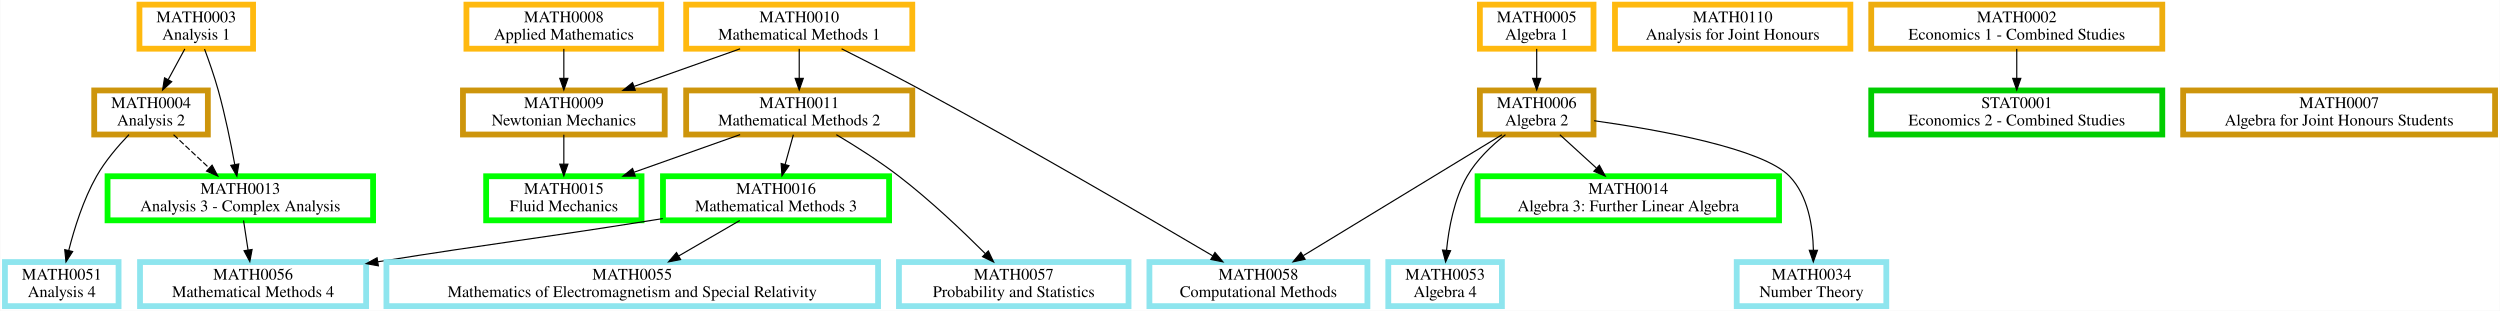
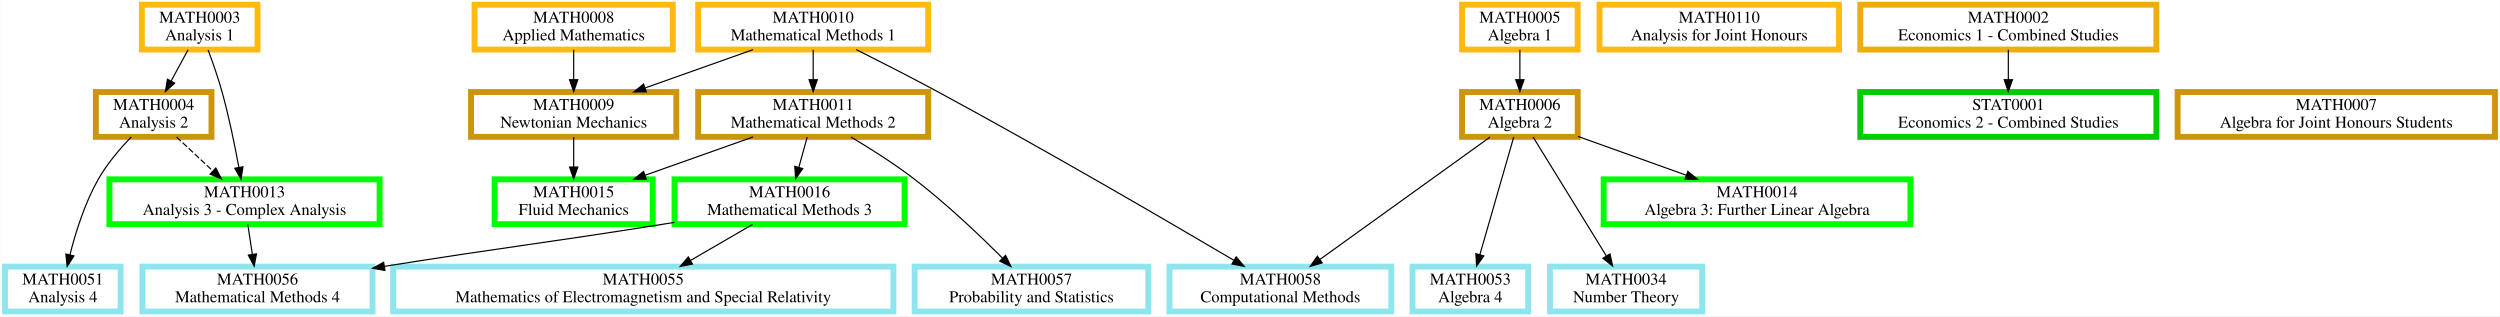
- <svg xmlns="http://www.w3.org/2000/svg" xmlns:xlink="http://www.w3.org/1999/xlink" width="2156pt" height="268pt" viewBox="0.00 0.00 2155.50 268.00">
+ <svg xmlns="http://www.w3.org/2000/svg" xmlns:xlink="http://www.w3.org/1999/xlink" width="2119pt" height="268pt" viewBox="0.00 0.00 2118.50 268.00">
  <g id="graph0" class="graph" transform="scale(1 1) rotate(0) translate(4 264)">
-     <polygon fill="white" stroke="transparent" points="-4,4 -4,-264 2151.5,-264 2151.5,4 -4,4" />
+     <polygon fill="white" stroke="transparent" points="-4,4 -4,-264 2114.5,-264 2114.5,4 -4,4" />
    <g id="node1" class="node">
      <g id="a_node1">
-         <a xlink:href="https://www.ucl.ac.uk/maths/sites/maths/files/math0008.pdf" xlink:title="Year 1, term 1">
-           <polygon fill="white" stroke="#ffb90f" stroke-width="5" points="566,-260 398,-260 398,-222 566,-222 566,-260" />
-           <text text-anchor="middle" x="482" y="-244.8" font-family="Times,serif" font-size="14.00">MATH0008</text>
-           <text text-anchor="middle" x="482" y="-229.8" font-family="Times,serif" font-size="14.00">Applied Mathematics</text>
-         </a>
-       </g>
-     </g>
-     <g id="node9" class="node">
-       <g id="a_node9">
-         <a xlink:href="https://www.ucl.ac.uk/maths/sites/maths/files/math0009.pdf" xlink:title="Year 1, term 2">
-           <polygon fill="white" stroke="#cd950c" stroke-width="5" points="569,-186 395,-186 395,-148 569,-148 569,-186" />
-           <text text-anchor="middle" x="482" y="-170.8" font-family="Times,serif" font-size="14.00">MATH0009</text>
-           <text text-anchor="middle" x="482" y="-155.8" font-family="Times,serif" font-size="14.00">Newtonian Mechanics</text>
-         </a>
-       </g>
-     </g>
-     <g id="edge3" class="edge">
-       <path fill="none" stroke="black" d="M482,-221.83C482,-214.13 482,-204.97 482,-196.42" />
-       <polygon fill="black" stroke="black" points="485.5,-196.41 482,-186.41 478.5,-196.41 485.5,-196.41" />
-     </g>
-     <g id="node2" class="node">
-       <g id="a_node2">
-         <a xlink:href="https://www.ucl.ac.uk/maths/sites/maths/files/math0005.pdf" xlink:title="Year 1, term 1">
-           <polygon fill="white" stroke="#ffb90f" stroke-width="5" points="1370,-260 1272,-260 1272,-222 1370,-222 1370,-260" />
-           <text text-anchor="middle" x="1321" y="-244.8" font-family="Times,serif" font-size="14.00">MATH0005</text>
-           <text text-anchor="middle" x="1321" y="-229.8" font-family="Times,serif" font-size="14.00">Algebra 1</text>
-         </a>
-       </g>
-     </g>
-     <g id="node7" class="node">
-       <g id="a_node7">
-         <a xlink:href="https://www.ucl.ac.uk/maths/sites/maths/files/math0006.pdf" xlink:title="Year 1, term 2">
-           <polygon fill="white" stroke="#cd950c" stroke-width="5" points="1370,-186 1272,-186 1272,-148 1370,-148 1370,-186" />
-           <text text-anchor="middle" x="1321" y="-170.8" font-family="Times,serif" font-size="14.00">MATH0006</text>
-           <text text-anchor="middle" x="1321" y="-155.8" font-family="Times,serif" font-size="14.00">Algebra 2</text>
-         </a>
-       </g>
-     </g>
-     <g id="edge1" class="edge">
-       <path fill="none" stroke="black" d="M1321,-221.83C1321,-214.13 1321,-204.97 1321,-196.42" />
-       <polygon fill="black" stroke="black" points="1324.5,-196.41 1321,-186.41 1317.5,-196.41 1324.5,-196.41" />
-     </g>
-     <g id="node3" class="node">
-       <g id="a_node3">
        <a xlink:href="https://www.ucl.ac.uk/maths/sites/maths/files/math0003.pdf" xlink:title="Year 1, term 1">
          <polygon fill="white" stroke="#ffb90f" stroke-width="5" points="214,-260 116,-260 116,-222 214,-222 214,-260" />
          <text text-anchor="middle" x="165" y="-244.8" font-family="Times,serif" font-size="14.00">MATH0003</text>
          <text text-anchor="middle" x="165" y="-229.8" font-family="Times,serif" font-size="14.00">Analysis 1</text>
        </a>
      </g>
    </g>
    <g id="node10" class="node">
      <g id="a_node10">
        <a xlink:href="https://www.ucl.ac.uk/maths/sites/maths/files/math0004.pdf" xlink:title="Year 1, term 2">
          <polygon fill="white" stroke="#cd950c" stroke-width="5" points="175,-186 77,-186 77,-148 175,-148 175,-186" />
          <text text-anchor="middle" x="126" y="-170.8" font-family="Times,serif" font-size="14.00">MATH0004</text>
          <text text-anchor="middle" x="126" y="-155.8" font-family="Times,serif" font-size="14.00">Analysis 2</text>
        </a>
      </g>
    </g>
    <g id="edge5" class="edge">
-       <path fill="none" stroke="black" d="M155.16,-221.83C150.8,-213.79 145.59,-204.17 140.78,-195.29" />
-       <polygon fill="black" stroke="black" points="143.81,-193.54 135.97,-186.41 137.66,-196.87 143.81,-193.54" />
-     </g>
-     <g id="node15" class="node">
-       <g id="a_node15">
+       <g id="a_edge5">
+         <a xlink:title="required prerequisite">
+           <path fill="none" stroke="black" d="M155.16,-221.83C150.8,-213.79 145.59,-204.17 140.78,-195.29" />
+           <polygon fill="black" stroke="black" points="143.81,-193.54 135.97,-186.41 137.66,-196.87 143.81,-193.54" />
+         </a>
+       </g>
+     </g>
+     <g id="node14" class="node">
+       <g id="a_node14">
        <a xlink:href="https://www.ucl.ac.uk/maths/sites/maths/files/math0013.pdf" xlink:title="Year 2, term 1">
          <polygon fill="white" stroke="#00ff00" stroke-width="5" points="317.5,-112 88.5,-112 88.5,-74 317.5,-74 317.5,-112" />
          <text text-anchor="middle" x="203" y="-96.8" font-family="Times,serif" font-size="14.00">MATH0013</text>
          <text text-anchor="middle" x="203" y="-81.8" font-family="Times,serif" font-size="14.00">Analysis 3 - Complex Analysis</text>
        </a>
      </g>
    </g>
-     <g id="edge10" class="edge">
-       <path fill="none" stroke="black" d="M172.13,-221.7C175.99,-211.34 180.65,-198.07 184,-186 189.88,-164.85 194.82,-140.51 198.2,-122.18" />
-       <polygon fill="black" stroke="black" points="201.68,-122.61 200,-112.15 194.79,-121.38 201.68,-122.61" />
+     <g id="edge9" class="edge">
+       <g id="a_edge9">
+         <a xlink:title="required prerequisite">
+           <path fill="none" stroke="black" d="M172.13,-221.7C175.99,-211.34 180.65,-198.07 184,-186 189.88,-164.85 194.82,-140.51 198.2,-122.18" />
+           <polygon fill="black" stroke="black" points="201.68,-122.61 200,-112.15 194.79,-121.38 201.68,-122.61" />
+         </a>
+       </g>
+     </g>
+     <g id="node2" class="node">
+       <g id="a_node2">
+         <a xlink:href="https://www.ucl.ac.uk/maths/sites/maths/files/math0008.pdf" xlink:title="Year 1, term 1">
+           <polygon fill="white" stroke="#ffb90f" stroke-width="5" points="566,-260 398,-260 398,-222 566,-222 566,-260" />
+           <text text-anchor="middle" x="482" y="-244.8" font-family="Times,serif" font-size="14.00">MATH0008</text>
+           <text text-anchor="middle" x="482" y="-229.8" font-family="Times,serif" font-size="14.00">Applied Mathematics</text>
+         </a>
+       </g>
+     </g>
+     <g id="node8" class="node">
+       <g id="a_node8">
+         <a xlink:href="https://www.ucl.ac.uk/maths/sites/maths/files/math0009.pdf" xlink:title="Year 1, term 2">
+           <polygon fill="white" stroke="#cd950c" stroke-width="5" points="569,-186 395,-186 395,-148 569,-148 569,-186" />
+           <text text-anchor="middle" x="482" y="-170.8" font-family="Times,serif" font-size="14.00">MATH0009</text>
+           <text text-anchor="middle" x="482" y="-155.8" font-family="Times,serif" font-size="14.00">Newtonian Mechanics</text>
+         </a>
+       </g>
+     </g>
+     <g id="edge2" class="edge">
+       <g id="a_edge2">
+         <a xlink:title="required prerequisite">
+           <path fill="none" stroke="black" d="M482,-221.83C482,-214.13 482,-204.97 482,-196.42" />
+           <polygon fill="black" stroke="black" points="485.5,-196.41 482,-186.41 478.5,-196.41 485.5,-196.41" />
+         </a>
+       </g>
+     </g>
+     <g id="node3" class="node">
+       <g id="a_node3">
+         <a xlink:href="https://www.ucl.ac.uk/maths/sites/maths/files/math0110_1.pdf" xlink:title="Year 1, term 1">
+           <polygon fill="white" stroke="#ffb90f" stroke-width="5" points="1554.5,-260 1351.5,-260 1351.5,-222 1554.5,-222 1554.5,-260" />
+           <text text-anchor="middle" x="1453" y="-244.8" font-family="Times,serif" font-size="14.00">MATH0110</text>
+           <text text-anchor="middle" x="1453" y="-229.8" font-family="Times,serif" font-size="14.00">Analysis for Joint Honours</text>
+         </a>
+       </g>
    </g>
    <g id="node4" class="node">
      <g id="a_node4">
-         <a xlink:href="https://www.ucl.ac.uk/maths/sites/maths/files/math0110_1.pdf" xlink:title="Year 1, term 1">
-           <polygon fill="white" stroke="#ffb90f" stroke-width="5" points="1591.5,-260 1388.5,-260 1388.5,-222 1591.5,-222 1591.5,-260" />
-           <text text-anchor="middle" x="1490" y="-244.8" font-family="Times,serif" font-size="14.00">MATH0110</text>
-           <text text-anchor="middle" x="1490" y="-229.8" font-family="Times,serif" font-size="14.00">Analysis for Joint Honours</text>
-         </a>
-       </g>
-     </g>
-     <g id="node5" class="node">
-       <g id="a_node5">
        <a xlink:href="https://www.ucl.ac.uk/maths/sites/maths/files/math0010.pdf" xlink:title="Year 1, term 1">
          <polygon fill="white" stroke="#ffb90f" stroke-width="5" points="782.5,-260 587.5,-260 587.5,-222 782.5,-222 782.5,-260" />
          <text text-anchor="middle" x="685" y="-244.8" font-family="Times,serif" font-size="14.00">MATH0010</text>
          <text text-anchor="middle" x="685" y="-229.8" font-family="Times,serif" font-size="14.00">Mathematical Methods 1</text>
        </a>
      </g>
    </g>
-     <g id="node8" class="node">
-       <g id="a_node8">
+     <g id="node7" class="node">
+       <g id="a_node7">
        <a xlink:href="https://www.ucl.ac.uk/maths/sites/maths/files/math0011_2.pdf" xlink:title="Year 1, term 2">
          <polygon fill="white" stroke="#cd950c" stroke-width="5" points="782.5,-186 587.5,-186 587.5,-148 782.5,-148 782.5,-186" />
          <text text-anchor="middle" x="685" y="-170.8" font-family="Times,serif" font-size="14.00">MATH0011</text>
          <text text-anchor="middle" x="685" y="-155.8" font-family="Times,serif" font-size="14.00">Mathematical Methods 2</text>
        </a>
      </g>
    </g>
-     <g id="edge2" class="edge">
-       <path fill="none" stroke="black" d="M685,-221.83C685,-214.13 685,-204.97 685,-196.42" />
-       <polygon fill="black" stroke="black" points="688.5,-196.41 685,-186.41 681.5,-196.41 688.5,-196.41" />
-     </g>
-     <g id="edge4" class="edge">
-       <path fill="none" stroke="black" d="M634.04,-221.92C606.29,-212.08 571.77,-199.84 542.64,-189.51" />
-       <polygon fill="black" stroke="black" points="543.58,-186.13 532.98,-186.08 541.24,-192.72 543.58,-186.13" />
-     </g>
-     <g id="node19" class="node">
-       <g id="a_node19">
+     <g id="edge1" class="edge">
+       <g id="a_edge1">
+         <a xlink:title="required prerequisite">
+           <path fill="none" stroke="black" d="M685,-221.83C685,-214.13 685,-204.97 685,-196.42" />
+           <polygon fill="black" stroke="black" points="688.5,-196.41 685,-186.41 681.5,-196.41 688.5,-196.41" />
+         </a>
+       </g>
+     </g>
+     <g id="edge3" class="edge">
+       <g id="a_edge3">
+         <a xlink:title="required prerequisite">
+           <path fill="none" stroke="black" d="M634.04,-221.92C606.29,-212.08 571.77,-199.84 542.64,-189.51" />
+           <polygon fill="black" stroke="black" points="543.58,-186.13 532.98,-186.08 541.24,-192.72 543.58,-186.13" />
+         </a>
+       </g>
+     </g>
+     <g id="node20" class="node">
+       <g id="a_node20">
        <a xlink:href="https://www.ucl.ac.uk/maths/sites/maths/files/math0058.pdf" xlink:title="Year 2 or 3, term 2">
          <polygon fill="white" stroke="#8ee5ee" stroke-width="5" points="1175,-38 987,-38 987,0 1175,0 1175,-38" />
          <text text-anchor="middle" x="1081" y="-22.8" font-family="Times,serif" font-size="14.00">MATH0058</text>
          <text text-anchor="middle" x="1081" y="-7.8" font-family="Times,serif" font-size="14.00">Computational Methods</text>
        </a>
      </g>
    </g>
-     <g id="edge15" class="edge">
-       <path fill="none" stroke="black" d="M721.53,-221.94C742.07,-211.65 768.11,-198.37 791,-186 881.64,-137.01 986.1,-76.09 1041.58,-43.38" />
-       <polygon fill="black" stroke="black" points="1043.54,-46.28 1050.37,-38.19 1039.98,-40.26 1043.54,-46.28" />
+     <g id="edge16" class="edge">
+       <g id="a_edge16">
+         <a xlink:title="required prerequisite">
+           <path fill="none" stroke="black" d="M721.53,-221.94C742.07,-211.65 768.11,-198.37 791,-186 881.64,-137.01 986.1,-76.09 1041.58,-43.38" />
+           <polygon fill="black" stroke="black" points="1043.54,-46.28 1050.37,-38.19 1039.98,-40.26 1043.54,-46.28" />
+         </a>
+       </g>
+     </g>
+     <g id="node5" class="node">
+       <g id="a_node5">
+         <a xlink:href="https://www.ucl.ac.uk/maths/sites/maths/files/math0005.pdf" xlink:title="Year 1, term 1">
+           <polygon fill="white" stroke="#ffb90f" stroke-width="5" points="1333,-260 1235,-260 1235,-222 1333,-222 1333,-260" />
+           <text text-anchor="middle" x="1284" y="-244.8" font-family="Times,serif" font-size="14.00">MATH0005</text>
+           <text text-anchor="middle" x="1284" y="-229.8" font-family="Times,serif" font-size="14.00">Algebra 1</text>
+         </a>
+       </g>
+     </g>
+     <g id="node9" class="node">
+       <g id="a_node9">
+         <a xlink:href="https://www.ucl.ac.uk/maths/sites/maths/files/math0006.pdf" xlink:title="Year 1, term 2">
+           <polygon fill="white" stroke="#cd950c" stroke-width="5" points="1333,-186 1235,-186 1235,-148 1333,-148 1333,-186" />
+           <text text-anchor="middle" x="1284" y="-170.8" font-family="Times,serif" font-size="14.00">MATH0006</text>
+           <text text-anchor="middle" x="1284" y="-155.8" font-family="Times,serif" font-size="14.00">Algebra 2</text>
+         </a>
+       </g>
+     </g>
+     <g id="edge4" class="edge">
+       <g id="a_edge4">
+         <a xlink:title="required prerequisite">
+           <path fill="none" stroke="black" d="M1284,-221.83C1284,-214.13 1284,-204.97 1284,-196.42" />
+           <polygon fill="black" stroke="black" points="1287.5,-196.41 1284,-186.41 1280.5,-196.41 1287.5,-196.41" />
+         </a>
+       </g>
    </g>
    <g id="node6" class="node">
      <g id="a_node6">
        <a xlink:href="https://www.ucl.ac.uk/maths/sites/maths/files/math0002.pdf" xlink:title="Year 1, term 1 and 2">
-           <polygon fill="white" stroke="#eead0e" stroke-width="5" points="1860.5,-260 1609.5,-260 1609.5,-222 1860.5,-222 1860.5,-260" />
-           <text text-anchor="middle" x="1735" y="-244.8" font-family="Times,serif" font-size="14.00">MATH0002</text>
-           <text text-anchor="middle" x="1735" y="-229.8" font-family="Times,serif" font-size="14.00">Economics 1 - Combined Studies</text>
+           <polygon fill="white" stroke="#eead0e" stroke-width="5" points="1823.5,-260 1572.5,-260 1572.5,-222 1823.5,-222 1823.5,-260" />
+           <text text-anchor="middle" x="1698" y="-244.8" font-family="Times,serif" font-size="14.00">MATH0002</text>
+           <text text-anchor="middle" x="1698" y="-229.8" font-family="Times,serif" font-size="14.00">Economics 1 - Combined Studies</text>
        </a>
      </g>
    </g>
    <g id="node16" class="node">
      <g id="a_node16">
        <a xlink:href="https://www.ucl.ac.uk/maths/sites/maths/files/stat0001.pdf" xlink:title="Year 2, term 1 and 2">
-           <polygon fill="white" stroke="#00cd00" stroke-width="5" points="1860.5,-186 1609.5,-186 1609.5,-148 1860.5,-148 1860.5,-186" />
-           <text text-anchor="middle" x="1735" y="-170.8" font-family="Times,serif" font-size="14.00">STAT0001</text>
-           <text text-anchor="middle" x="1735" y="-155.8" font-family="Times,serif" font-size="14.00">Economics 2 - Combined Studies</text>
+           <polygon fill="white" stroke="#00cd00" stroke-width="5" points="1823.5,-186 1572.5,-186 1572.5,-148 1823.5,-148 1823.5,-186" />
+           <text text-anchor="middle" x="1698" y="-170.8" font-family="Times,serif" font-size="14.00">STAT0001</text>
+           <text text-anchor="middle" x="1698" y="-155.8" font-family="Times,serif" font-size="14.00">Economics 2 - Combined Studies</text>
        </a>
      </g>
    </g>
    <g id="edge12" class="edge">
-       <path fill="none" stroke="black" d="M1735,-221.83C1735,-214.13 1735,-204.97 1735,-196.42" />
-       <polygon fill="black" stroke="black" points="1738.5,-196.41 1735,-186.41 1731.5,-196.41 1738.5,-196.41" />
+       <g id="a_edge12">
+         <a xlink:title="required prerequisite">
+           <path fill="none" stroke="black" d="M1698,-221.83C1698,-214.13 1698,-204.97 1698,-196.42" />
+           <polygon fill="black" stroke="black" points="1701.5,-196.41 1698,-186.41 1694.5,-196.41 1701.5,-196.41" />
+         </a>
+       </g>
+     </g>
+     <g id="node12" class="node">
+       <g id="a_node12">
+         <a xlink:href="https://www.ucl.ac.uk/maths/sites/maths/files/math0015.pdf" xlink:title="Year 2, term 1">
+           <polygon fill="white" stroke="#00ff00" stroke-width="5" points="549,-112 415,-112 415,-74 549,-74 549,-112" />
+           <text text-anchor="middle" x="482" y="-96.8" font-family="Times,serif" font-size="14.00">MATH0015</text>
+           <text text-anchor="middle" x="482" y="-81.8" font-family="Times,serif" font-size="14.00">Fluid Mechanics</text>
+         </a>
+       </g>
+     </g>
+     <g id="edge6" class="edge">
+       <g id="a_edge6">
+         <a xlink:title="required prerequisite">
+           <path fill="none" stroke="black" d="M634.04,-147.92C606.29,-138.08 571.77,-125.84 542.64,-115.51" />
+           <polygon fill="black" stroke="black" points="543.58,-112.13 532.98,-112.08 541.24,-118.72 543.58,-112.13" />
+         </a>
+       </g>
+     </g>
+     <g id="node15" class="node">
+       <g id="a_node15">
+         <a xlink:href="https://www.ucl.ac.uk/maths/sites/maths/files/math0016.pdf" xlink:title="Year 2, term 1">
+           <polygon fill="white" stroke="#00ff00" stroke-width="5" points="762.5,-112 567.5,-112 567.5,-74 762.5,-74 762.5,-112" />
+           <text text-anchor="middle" x="665" y="-96.8" font-family="Times,serif" font-size="14.00">MATH0016</text>
+           <text text-anchor="middle" x="665" y="-81.8" font-family="Times,serif" font-size="14.00">Mathematical Methods 3</text>
+         </a>
+       </g>
+     </g>
+     <g id="edge11" class="edge">
+       <g id="a_edge11">
+         <a xlink:title="required prerequisite">
+           <path fill="none" stroke="black" d="M679.95,-147.83C677.79,-140.05 675.21,-130.77 672.82,-122.13" />
+           <polygon fill="black" stroke="black" points="676.16,-121.11 670.11,-112.41 669.42,-122.99 676.16,-121.11" />
+         </a>
+       </g>
+     </g>
+     <g id="node23" class="node">
+       <g id="a_node23">
+         <a xlink:href="https://www.ucl.ac.uk/maths/sites/maths/files/math0057.pdf" xlink:title="Year 2 or 3, term 2">
+           <polygon fill="white" stroke="#8ee5ee" stroke-width="5" points="969,-38 771,-38 771,0 969,0 969,-38" />
+           <text text-anchor="middle" x="870" y="-22.8" font-family="Times,serif" font-size="14.00">MATH0057</text>
+           <text text-anchor="middle" x="870" y="-7.8" font-family="Times,serif" font-size="14.00">Probability and Statistics</text>
+         </a>
+       </g>
+     </g>
+     <g id="edge21" class="edge">
+       <g id="a_edge21">
+         <a xlink:title="required prerequisite">
+           <path fill="none" stroke="black" d="M717,-147.87C733.61,-137.98 753.94,-125.1 771,-112 797.95,-91.31 826.08,-64.6 845.44,-45.29" />
+           <polygon fill="black" stroke="black" points="848.09,-47.59 852.66,-38.03 843.13,-42.65 848.09,-47.59" />
+         </a>
+       </g>
+     </g>
+     <g id="edge7" class="edge">
+       <g id="a_edge7">
+         <a xlink:title="required prerequisite">
+           <path fill="none" stroke="black" d="M482,-147.83C482,-140.13 482,-130.97 482,-122.42" />
+           <polygon fill="black" stroke="black" points="485.5,-122.41 482,-112.41 478.5,-122.41 485.5,-122.41" />
+         </a>
+       </g>
    </g>
    <g id="node13" class="node">
      <g id="a_node13">
        <a xlink:href="https://www.ucl.ac.uk/maths/sites/maths/files/math0014.pdf" xlink:title="Year 2, term 1">
-           <polygon fill="white" stroke="#00ff00" stroke-width="5" points="1530,-112 1270,-112 1270,-74 1530,-74 1530,-112" />
-           <text text-anchor="middle" x="1400" y="-96.8" font-family="Times,serif" font-size="14.00">MATH0014</text>
-           <text text-anchor="middle" x="1400" y="-81.8" font-family="Times,serif" font-size="14.00">Algebra 3: Further Linear Algebra</text>
-         </a>
-       </g>
-     </g>
-     <g id="edge7" class="edge">
-       <path fill="none" stroke="black" d="M1340.94,-147.83C1350.48,-139.13 1362.06,-128.58 1372.43,-119.13" />
-       <polygon fill="black" stroke="black" points="1375.04,-121.49 1380.07,-112.16 1370.32,-116.31 1375.04,-121.49" />
+           <polygon fill="white" stroke="#00ff00" stroke-width="5" points="1615,-112 1355,-112 1355,-74 1615,-74 1615,-112" />
+           <text text-anchor="middle" x="1485" y="-96.8" font-family="Times,serif" font-size="14.00">MATH0014</text>
+           <text text-anchor="middle" x="1485" y="-81.8" font-family="Times,serif" font-size="14.00">Algebra 3: Further Linear Algebra</text>
+         </a>
+       </g>
+     </g>
+     <g id="edge8" class="edge">
+       <g id="a_edge8">
+         <a xlink:title="required prerequisite">
+           <path fill="none" stroke="black" d="M1333.17,-148.39C1360.84,-138.47 1395.61,-126.02 1424.89,-115.53" />
+           <polygon fill="black" stroke="black" points="1426.36,-118.72 1434.59,-112.06 1424,-112.13 1426.36,-118.72" />
+         </a>
+       </g>
    </g>
    <g id="node17" class="node">
      <g id="a_node17">
        <a xlink:href="https://www.ucl.ac.uk/maths/sites/maths/files/math0053.pdf" xlink:title="Year 2 or 3, term 2">
          <polygon fill="white" stroke="#8ee5ee" stroke-width="5" points="1291,-38 1193,-38 1193,0 1291,0 1291,-38" />
          <text text-anchor="middle" x="1242" y="-22.8" font-family="Times,serif" font-size="14.00">MATH0053</text>
          <text text-anchor="middle" x="1242" y="-7.8" font-family="Times,serif" font-size="14.00">Algebra 4</text>
        </a>
      </g>
    </g>
    <g id="edge13" class="edge">
-       <path fill="none" stroke="black" d="M1294.05,-147.87C1282.17,-138.51 1269.09,-126.1 1261,-112 1249.82,-92.51 1245.17,-67.37 1243.26,-48.29" />
-       <polygon fill="black" stroke="black" points="1246.73,-47.8 1242.44,-38.12 1239.76,-48.37 1246.73,-47.8" />
-     </g>
-     <g id="edge16" class="edge">
-       <path fill="none" stroke="black" d="M1291.09,-147.8C1247.77,-121.45 1167.52,-72.63 1119.73,-43.56" />
-       <polygon fill="black" stroke="black" points="1121.27,-40.4 1110.91,-38.2 1117.63,-46.38 1121.27,-40.4" />
-     </g>
-     <g id="node20" class="node">
-       <g id="a_node20">
-         <a xlink:href="https://www.ucl.ac.uk/maths/sites/maths/files/math0034.pdf" xlink:title="Year 2 or 3, term 2">
-           <polygon fill="white" stroke="#8ee5ee" stroke-width="5" points="1622.5,-38 1493.5,-38 1493.5,0 1622.5,0 1622.5,-38" />
-           <text text-anchor="middle" x="1558" y="-22.8" font-family="Times,serif" font-size="14.00">MATH0034</text>
-           <text text-anchor="middle" x="1558" y="-7.8" font-family="Times,serif" font-size="14.00">Number Theory</text>
-         </a>
-       </g>
-     </g>
-     <g id="edge17" class="edge">
-       <path fill="none" stroke="black" d="M1370.5,-159.9C1427.43,-151.86 1516.03,-135.89 1539,-112 1555.1,-95.26 1559.17,-68.67 1559.61,-48.38" />
-       <polygon fill="black" stroke="black" points="1563.1,-48.12 1559.54,-38.14 1556.1,-48.16 1563.1,-48.12" />
-     </g>
-     <g id="node12" class="node">
-       <g id="a_node12">
-         <a xlink:href="https://www.ucl.ac.uk/maths/sites/maths/files/math0016.pdf" xlink:title="Year 2, term 1">
-           <polygon fill="white" stroke="#00ff00" stroke-width="5" points="762.5,-112 567.5,-112 567.5,-74 762.5,-74 762.5,-112" />
-           <text text-anchor="middle" x="665" y="-96.8" font-family="Times,serif" font-size="14.00">MATH0016</text>
-           <text text-anchor="middle" x="665" y="-81.8" font-family="Times,serif" font-size="14.00">Mathematical Methods 3</text>
-         </a>
-       </g>
-     </g>
-     <g id="edge6" class="edge">
-       <path fill="none" stroke="black" d="M679.95,-147.83C677.79,-140.05 675.21,-130.77 672.82,-122.13" />
-       <polygon fill="black" stroke="black" points="676.16,-121.11 670.11,-112.41 669.42,-122.99 676.16,-121.11" />
-     </g>
-     <g id="node14" class="node">
-       <g id="a_node14">
-         <a xlink:href="https://www.ucl.ac.uk/maths/sites/maths/files/math0015.pdf" xlink:title="Year 2, term 1">
-           <polygon fill="white" stroke="#00ff00" stroke-width="5" points="549,-112 415,-112 415,-74 549,-74 549,-112" />
-           <text text-anchor="middle" x="482" y="-96.8" font-family="Times,serif" font-size="14.00">MATH0015</text>
-           <text text-anchor="middle" x="482" y="-81.8" font-family="Times,serif" font-size="14.00">Fluid Mechanics</text>
-         </a>
-       </g>
-     </g>
-     <g id="edge8" class="edge">
-       <path fill="none" stroke="black" d="M634.04,-147.92C606.29,-138.08 571.77,-125.84 542.64,-115.51" />
-       <polygon fill="black" stroke="black" points="543.58,-112.13 532.98,-112.08 541.24,-118.72 543.58,-112.13" />
+       <g id="a_edge13">
+         <a xlink:title="required prerequisite">
+           <path fill="none" stroke="black" d="M1278.77,-147.8C1271.57,-122.78 1258.54,-77.5 1250.08,-48.1" />
+           <polygon fill="black" stroke="black" points="1253.43,-47.07 1247.3,-38.43 1246.7,-49 1253.43,-47.07" />
+         </a>
+       </g>
    </g>
    <g id="node18" class="node">
      <g id="a_node18">
-         <a xlink:href="https://www.ucl.ac.uk/maths/sites/maths/files/math0057.pdf" xlink:title="Year 2 or 3, term 2">
-           <polygon fill="white" stroke="#8ee5ee" stroke-width="5" points="969,-38 771,-38 771,0 969,0 969,-38" />
-           <text text-anchor="middle" x="870" y="-22.8" font-family="Times,serif" font-size="14.00">MATH0057</text>
-           <text text-anchor="middle" x="870" y="-7.8" font-family="Times,serif" font-size="14.00">Probability and Statistics</text>
+         <a xlink:href="https://www.ucl.ac.uk/maths/sites/maths/files/math0034.pdf" xlink:title="Year 2 or 3, term 2">
+           <polygon fill="white" stroke="#8ee5ee" stroke-width="5" points="1438.5,-38 1309.5,-38 1309.5,0 1438.5,0 1438.5,-38" />
+           <text text-anchor="middle" x="1374" y="-22.8" font-family="Times,serif" font-size="14.00">MATH0034</text>
+           <text text-anchor="middle" x="1374" y="-7.8" font-family="Times,serif" font-size="14.00">Number Theory</text>
        </a>
      </g>
    </g>
    <g id="edge14" class="edge">
-       <path fill="none" stroke="black" d="M717,-147.87C733.61,-137.98 753.94,-125.1 771,-112 797.95,-91.31 826.08,-64.6 845.44,-45.29" />
-       <polygon fill="black" stroke="black" points="848.09,-47.59 852.66,-38.03 843.13,-42.65 848.09,-47.59" />
-     </g>
-     <g id="edge9" class="edge">
-       <path fill="none" stroke="black" d="M482,-147.83C482,-140.13 482,-130.97 482,-122.42" />
-       <polygon fill="black" stroke="black" points="485.5,-122.41 482,-112.41 478.5,-122.41 485.5,-122.41" />
-     </g>
-     <g id="edge11" class="edge">
-       <path fill="none" stroke="black" stroke-dasharray="5,2" d="M145.43,-147.83C154.73,-139.13 166.02,-128.58 176.13,-119.13" />
-       <polygon fill="black" stroke="black" points="178.66,-121.55 183.58,-112.16 173.88,-116.44 178.66,-121.55" />
+       <g id="a_edge14">
+         <a xlink:title="required prerequisite">
+           <path fill="none" stroke="black" d="M1295.22,-147.8C1310.85,-122.45 1339.29,-76.31 1357.38,-46.95" />
+           <polygon fill="black" stroke="black" points="1360.37,-48.77 1362.64,-38.43 1354.42,-45.1 1360.37,-48.77" />
+         </a>
+       </g>
+     </g>
+     <g id="edge17" class="edge">
+       <g id="a_edge17">
+         <a xlink:title="required prerequisite">
+           <path fill="none" stroke="black" d="M1258.7,-147.8C1222.28,-121.61 1155.03,-73.24 1114.52,-44.11" />
+           <polygon fill="black" stroke="black" points="1116.46,-41.19 1106.3,-38.2 1112.37,-46.88 1116.46,-41.19" />
+         </a>
+       </g>
+     </g>
+     <g id="edge10" class="edge">
+       <g id="a_edge10">
+         <a xlink:title="recommended prerequisite">
+           <path fill="none" stroke="black" stroke-dasharray="5,2" d="M145.43,-147.83C154.73,-139.13 166.02,-128.58 176.13,-119.13" />
+           <polygon fill="black" stroke="black" points="178.66,-121.55 183.58,-112.16 173.88,-116.44 178.66,-121.55" />
+         </a>
+       </g>
    </g>
    <g id="node21" class="node">
      <g id="a_node21">
        <a xlink:href="https://www.ucl.ac.uk/maths/sites/maths/files/math0051.pdf" xlink:title="Year 2 or 3, term 2">
          <polygon fill="white" stroke="#8ee5ee" stroke-width="5" points="98,-38 0,-38 0,0 98,0 98,-38" />
          <text text-anchor="middle" x="49" y="-22.8" font-family="Times,serif" font-size="14.00">MATH0051</text>
          <text text-anchor="middle" x="49" y="-7.8" font-family="Times,serif" font-size="14.00">Analysis 4</text>
        </a>
      </g>
    </g>
    <g id="edge18" class="edge">
-       <path fill="none" stroke="black" d="M107,-147.95C97.5,-138.07 86.48,-125.19 79,-112 67.61,-91.9 59.8,-66.84 55.01,-47.96" />
-       <polygon fill="black" stroke="black" points="58.4,-47.08 52.65,-38.17 51.59,-48.71 58.4,-47.08" />
+       <g id="a_edge18">
+         <a xlink:title="required prerequisite">
+           <path fill="none" stroke="black" d="M107,-147.95C97.5,-138.07 86.48,-125.19 79,-112 67.61,-91.9 59.8,-66.84 55.01,-47.96" />
+           <polygon fill="black" stroke="black" points="58.4,-47.08 52.65,-38.17 51.59,-48.71 58.4,-47.08" />
+         </a>
+       </g>
    </g>
    <g id="node11" class="node">
      <g id="a_node11">
        <a xlink:href="https://www.ucl.ac.uk/maths/sites/maths/files/math0007.pdf" xlink:title="Year 1, term 2">
-           <polygon fill="white" stroke="#cd950c" stroke-width="5" points="2147.5,-186 1878.5,-186 1878.5,-148 2147.5,-148 2147.5,-186" />
-           <text text-anchor="middle" x="2013" y="-170.8" font-family="Times,serif" font-size="14.00">MATH0007</text>
-           <text text-anchor="middle" x="2013" y="-155.8" font-family="Times,serif" font-size="14.00">Algebra for Joint Honours Students</text>
+           <polygon fill="white" stroke="#cd950c" stroke-width="5" points="2110.5,-186 1841.5,-186 1841.5,-148 2110.5,-148 2110.5,-186" />
+           <text text-anchor="middle" x="1976" y="-170.8" font-family="Times,serif" font-size="14.00">MATH0007</text>
+           <text text-anchor="middle" x="1976" y="-155.8" font-family="Times,serif" font-size="14.00">Algebra for Joint Honours Students</text>
        </a>
      </g>
    </g>
    <g id="node22" class="node">
      <g id="a_node22">
        <a xlink:href="https://www.ucl.ac.uk/maths/sites/maths/files/math0056.pdf" xlink:title="Year 2 or 3, term 2">
          <polygon fill="white" stroke="#8ee5ee" stroke-width="5" points="311.5,-38 116.5,-38 116.5,0 311.5,0 311.5,-38" />
          <text text-anchor="middle" x="214" y="-22.8" font-family="Times,serif" font-size="14.00">MATH0056</text>
          <text text-anchor="middle" x="214" y="-7.8" font-family="Times,serif" font-size="14.00">Mathematical Methods 4</text>
        </a>
      </g>
    </g>
-     <g id="edge20" class="edge">
-       <path fill="none" stroke="black" d="M567.34,-75.5C564.19,-74.99 561.07,-74.49 558,-74 455.56,-57.64 427.32,-55.1 321.72,-38.26" />
-       <polygon fill="black" stroke="black" points="322.03,-34.77 311.6,-36.64 320.92,-41.68 322.03,-34.77" />
-     </g>
-     <g id="node23" class="node">
-       <g id="a_node23">
+     <g id="edge19" class="edge">
+       <g id="a_edge19">
+         <a xlink:title="required prerequisite">
+           <path fill="none" stroke="black" d="M205.78,-73.83C206.95,-66.13 208.35,-56.97 209.66,-48.42" />
+           <polygon fill="black" stroke="black" points="213.14,-48.83 211.19,-38.41 206.22,-47.77 213.14,-48.83" />
+         </a>
+       </g>
+     </g>
+     <g id="node19" class="node">
+       <g id="a_node19">
        <a xlink:href="https://www.ucl.ac.uk/maths/sites/maths/files/math0055_3.pdf" xlink:title="Year 2 or 3, term 2">
          <polygon fill="white" stroke="#8ee5ee" stroke-width="5" points="753,-38 329,-38 329,0 753,0 753,-38" />
          <text text-anchor="middle" x="541" y="-22.8" font-family="Times,serif" font-size="14.00">MATH0055</text>
          <text text-anchor="middle" x="541" y="-7.8" font-family="Times,serif" font-size="14.00">Mathematics of Electromagnetism and Special Relativity</text>
        </a>
      </g>
    </g>
-     <g id="edge21" class="edge">
-       <path fill="none" stroke="black" d="M633.71,-73.83C617.7,-64.54 598.04,-53.12 580.95,-43.2" />
-       <polygon fill="black" stroke="black" points="582.69,-40.16 572.28,-38.16 579.17,-46.21 582.69,-40.16" />
-     </g>
-     <g id="edge19" class="edge">
-       <path fill="none" stroke="black" d="M205.78,-73.83C206.95,-66.13 208.35,-56.97 209.66,-48.42" />
-       <polygon fill="black" stroke="black" points="213.14,-48.83 211.19,-38.41 206.22,-47.77 213.14,-48.83" />
+     <g id="edge15" class="edge">
+       <g id="a_edge15">
+         <a xlink:title="required prerequisite">
+           <path fill="none" stroke="black" d="M633.71,-73.83C617.7,-64.54 598.04,-53.12 580.95,-43.2" />
+           <polygon fill="black" stroke="black" points="582.69,-40.16 572.28,-38.16 579.17,-46.21 582.69,-40.16" />
+         </a>
+       </g>
+     </g>
+     <g id="edge20" class="edge">
+       <g id="a_edge20">
+         <a xlink:title="required prerequisite">
+           <path fill="none" stroke="black" d="M567.34,-75.5C564.19,-74.99 561.07,-74.49 558,-74 455.56,-57.64 427.32,-55.1 321.72,-38.26" />
+           <polygon fill="black" stroke="black" points="322.03,-34.77 311.6,-36.64 320.92,-41.68 322.03,-34.77" />
+         </a>
+       </g>
    </g>
  </g>
</svg>
